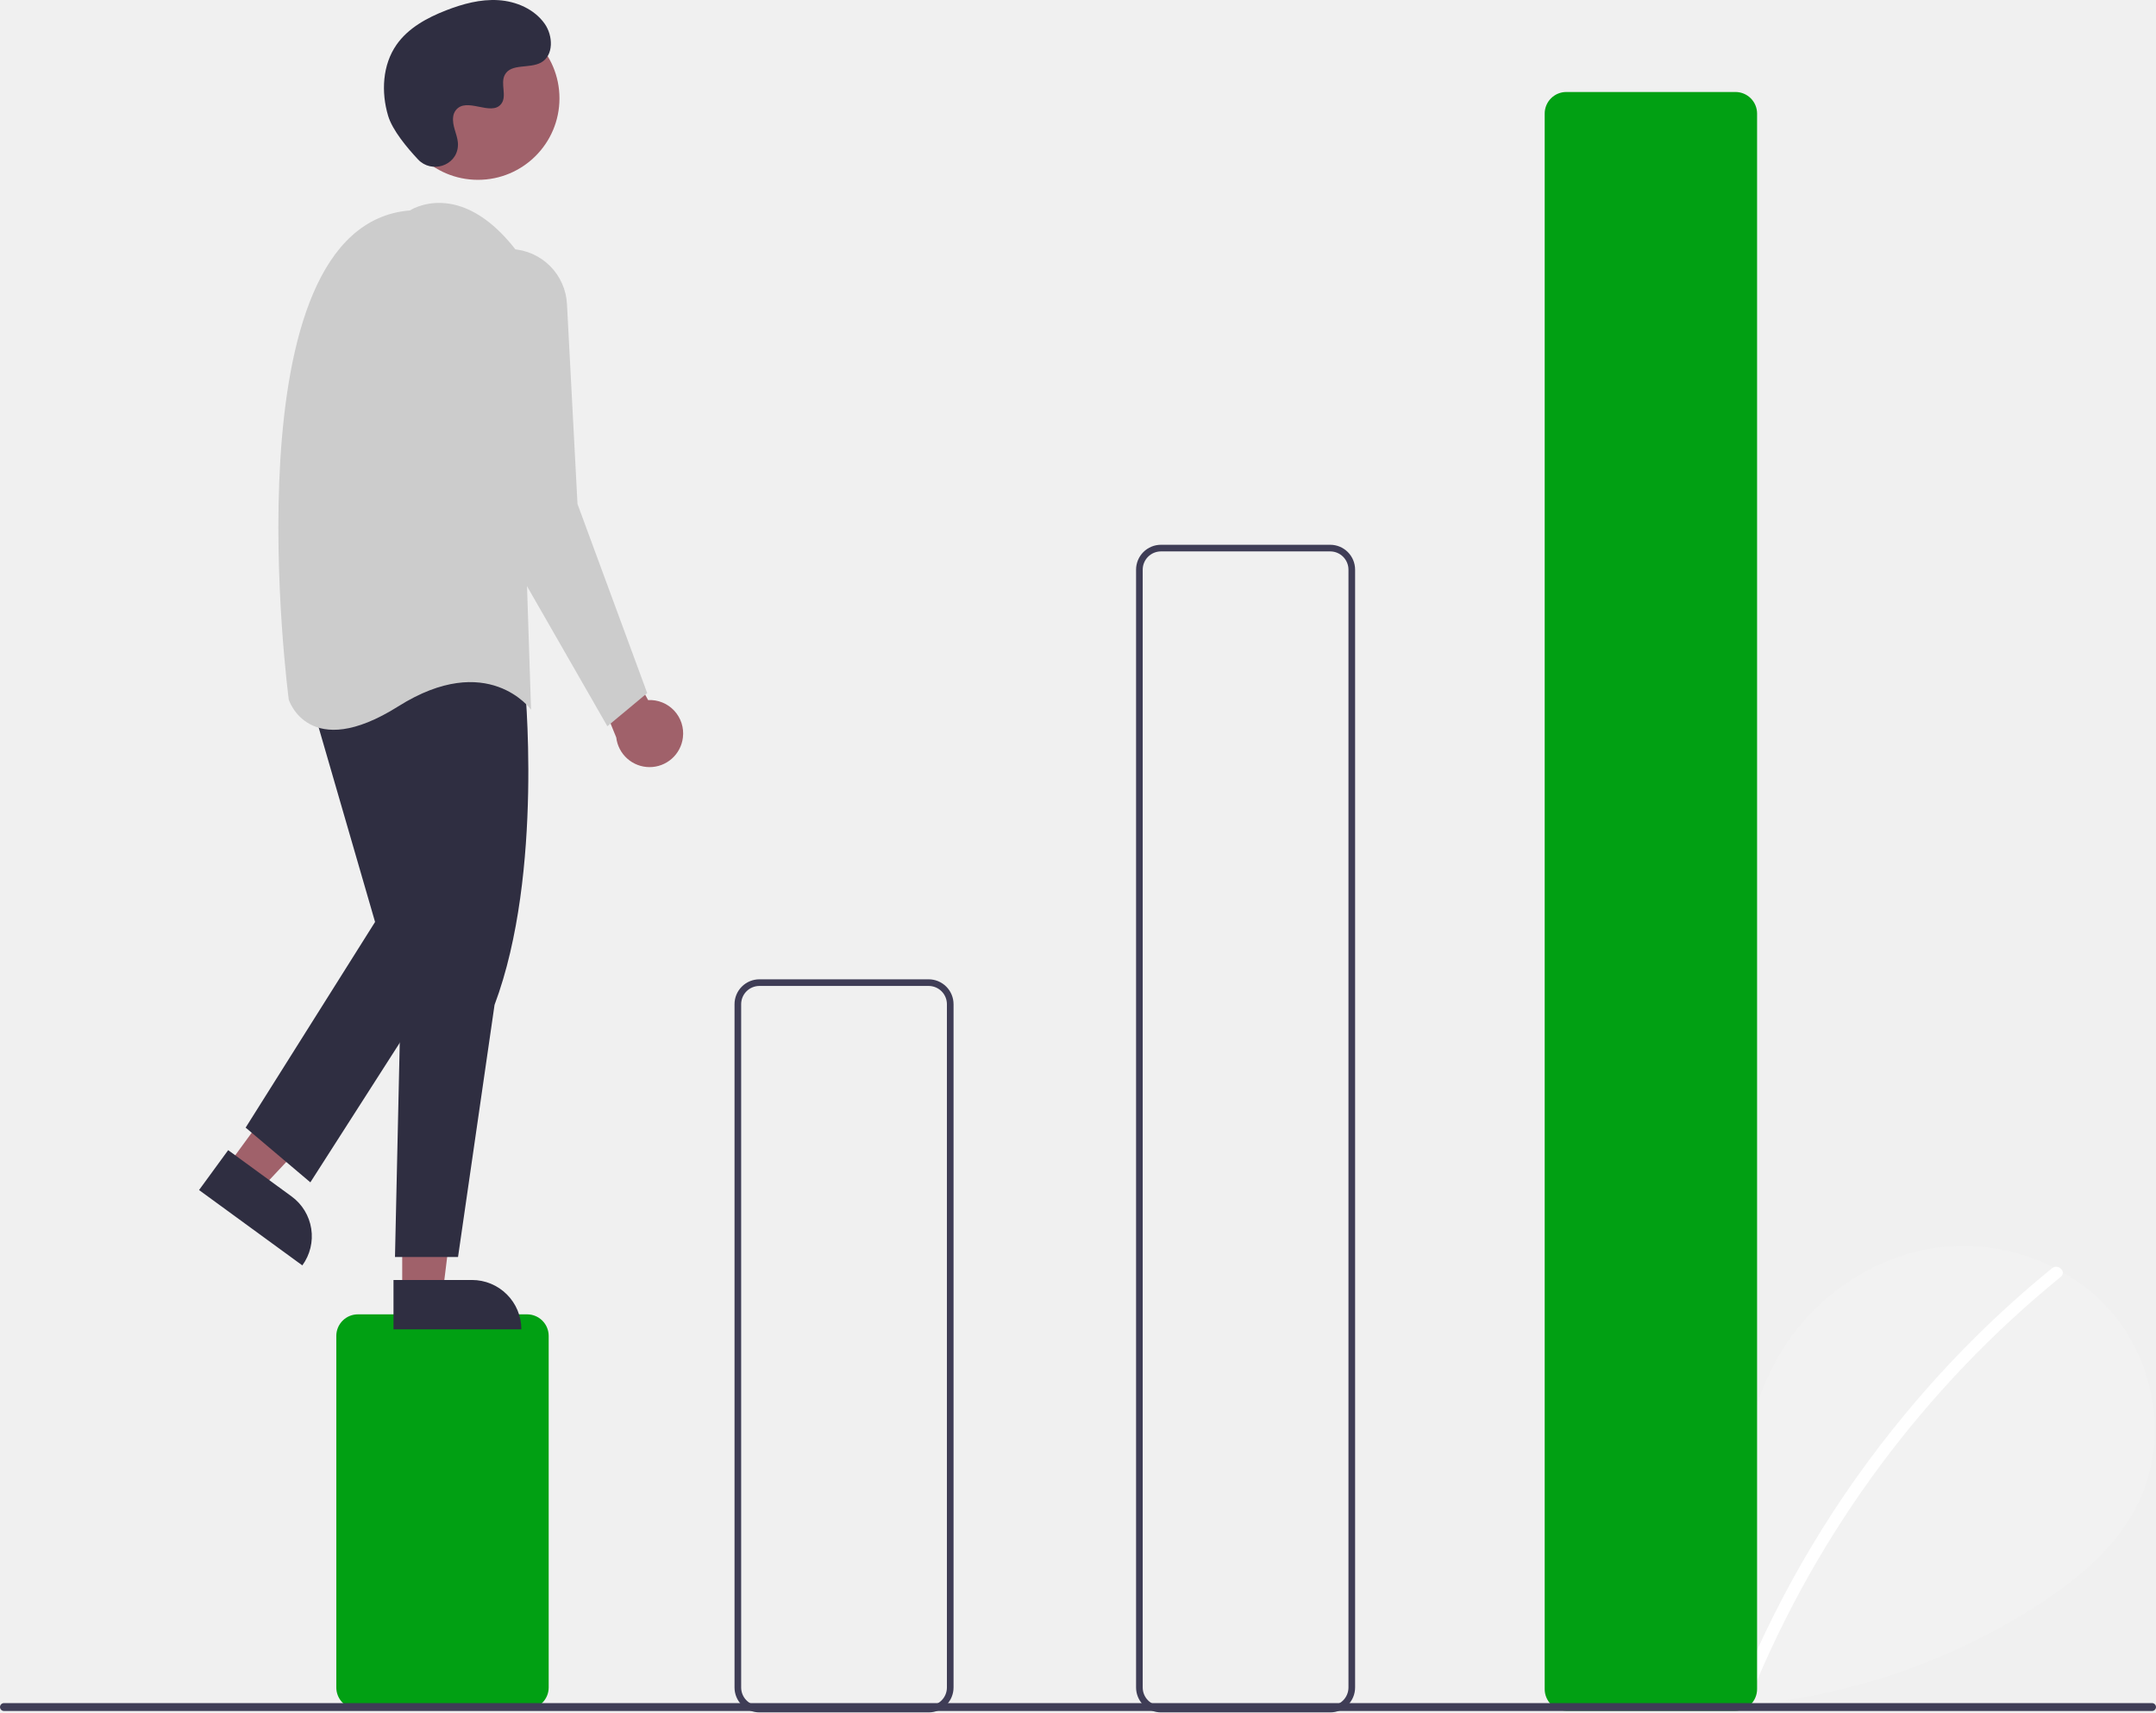
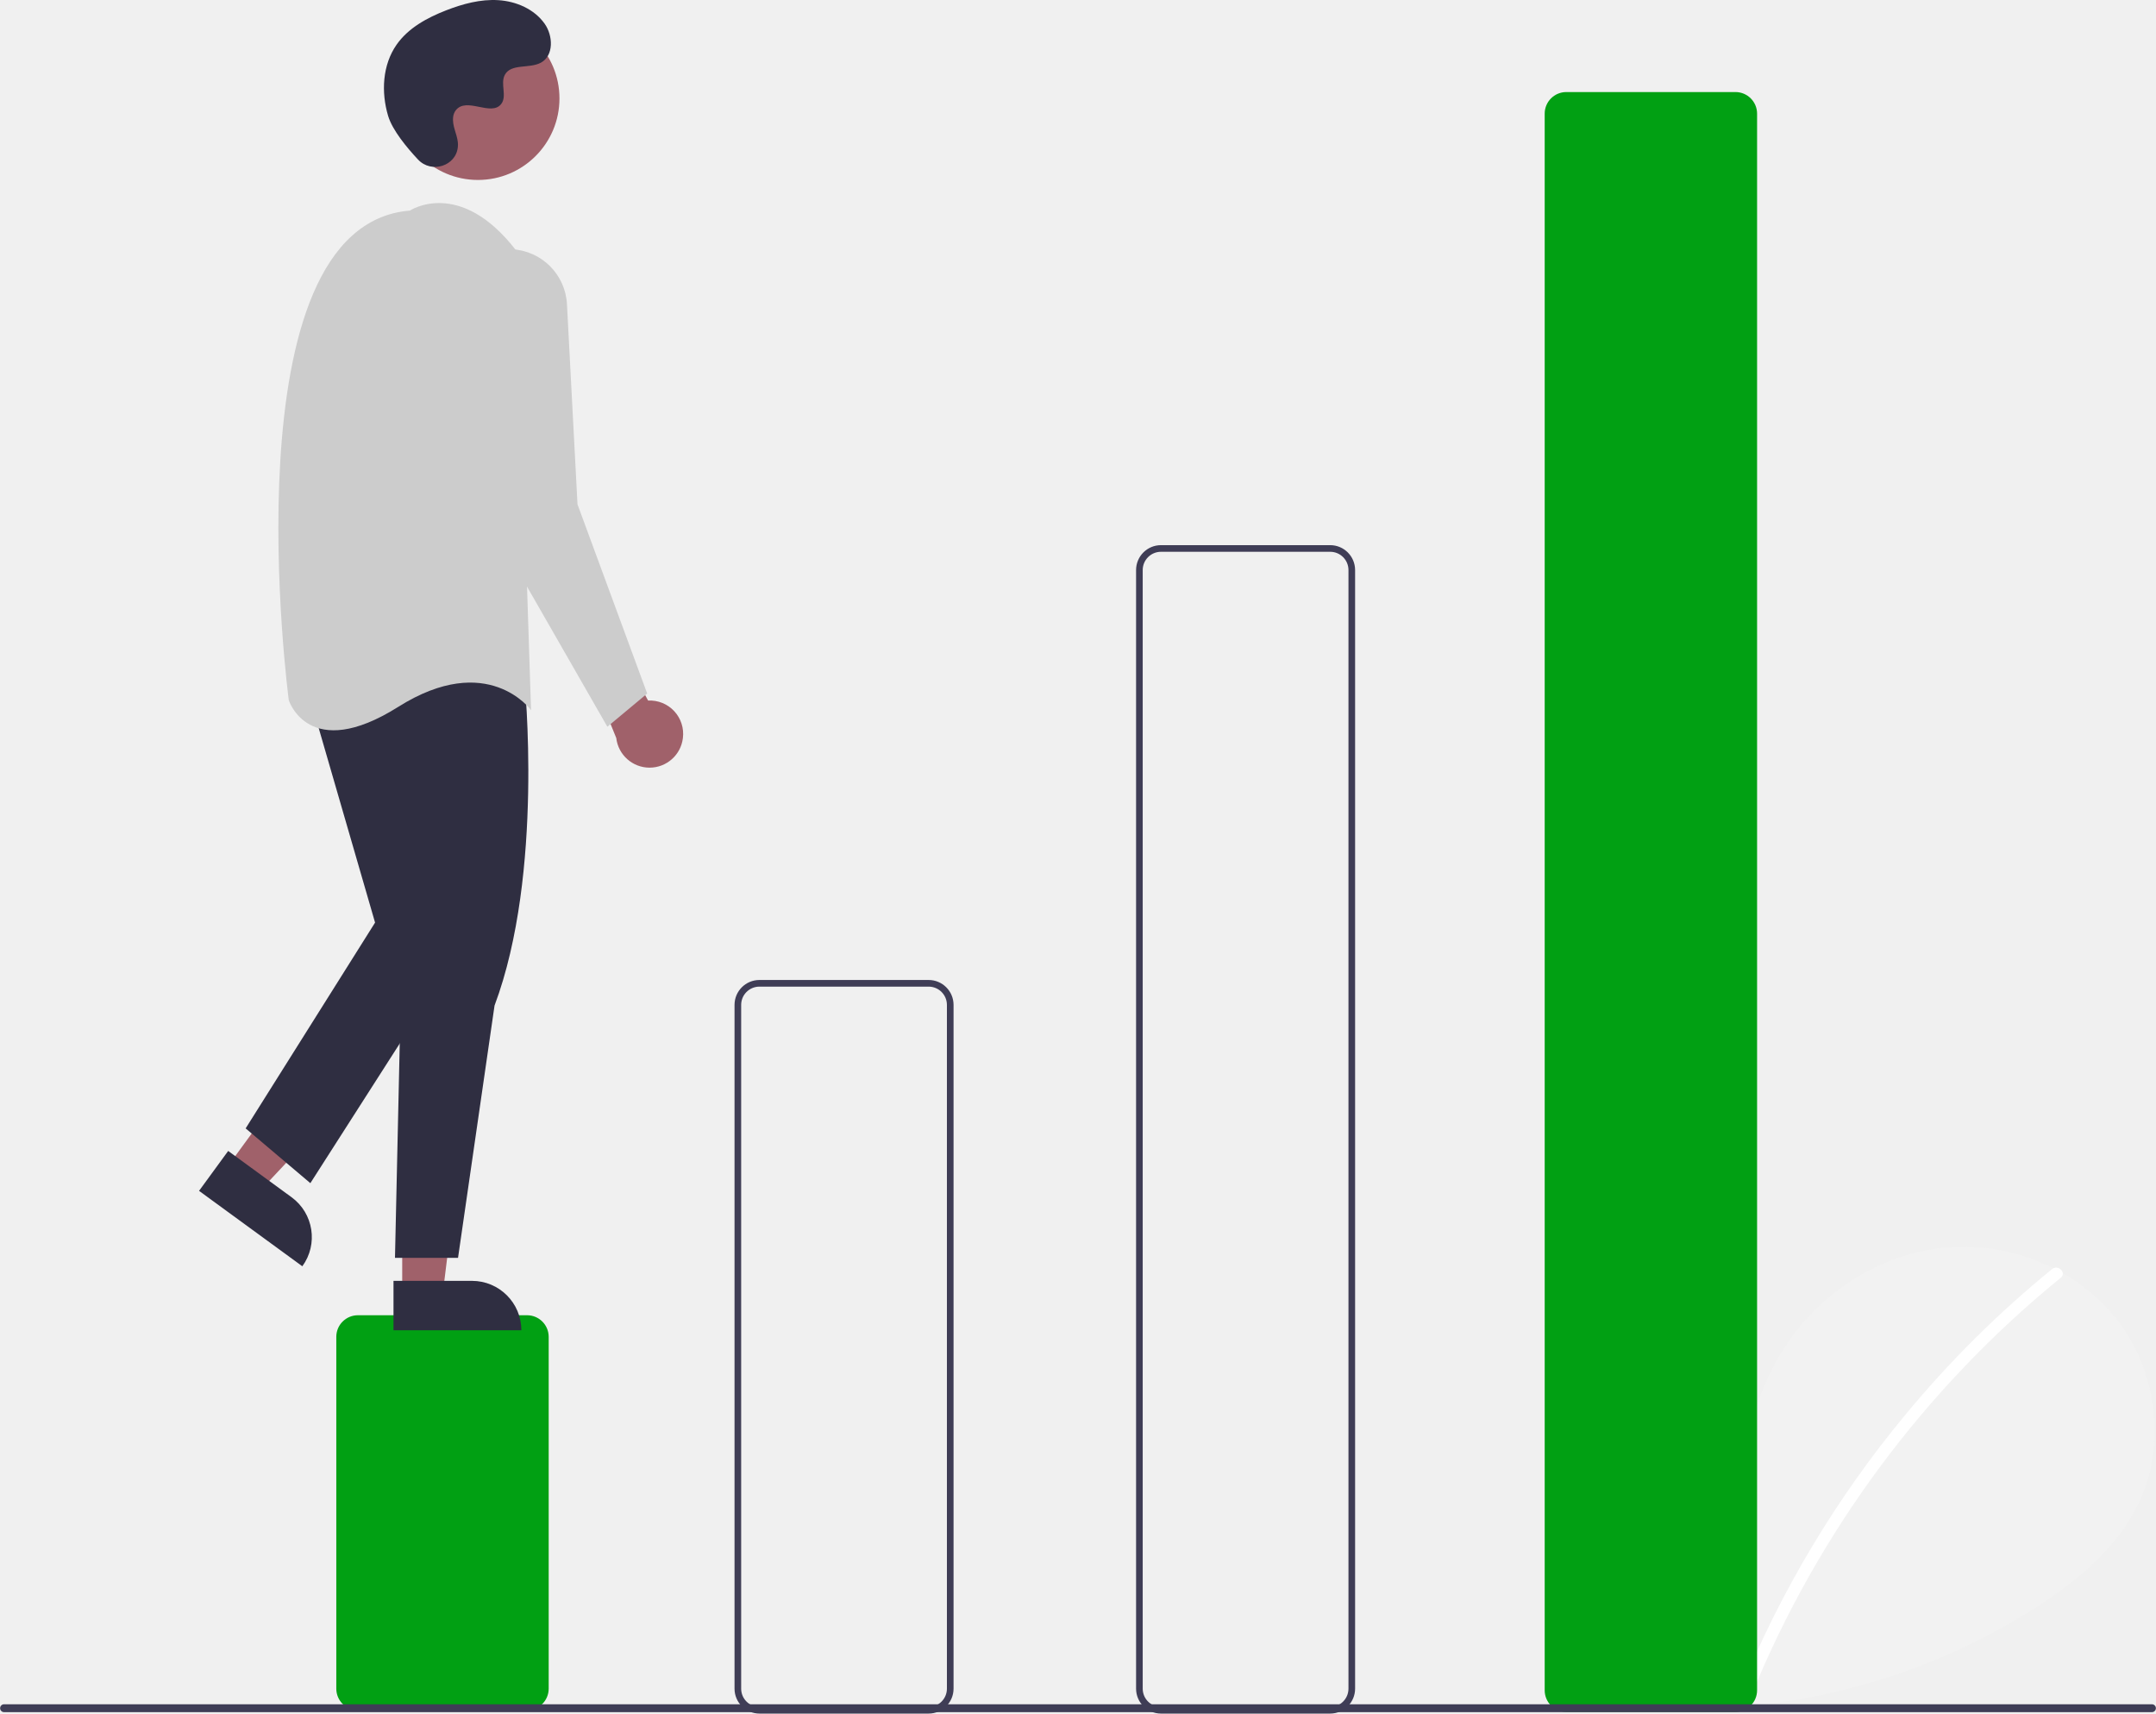
- <svg xmlns="http://www.w3.org/2000/svg" width="408" height="324" viewBox="0 0 408 324" fill="none">
-   <g clip-path="url(#clip0_62_384)">
-     <path d="M304.353 320.108C298.706 315.339 295.275 307.805 296.175 300.471C297.074 293.137 302.646 286.394 309.874 284.837C317.101 283.28 325.34 287.591 327.535 294.647C328.743 281.043 330.136 266.87 337.372 255.285C343.925 244.796 355.275 237.29 367.575 235.947C379.875 234.604 392.826 239.676 400.497 249.379C408.169 259.081 410.047 273.187 404.674 284.326C400.716 292.532 393.424 298.639 385.784 303.608C361.096 319.527 331.487 326.001 302.403 321.838" fill="#F2F2F2" />
-     <path d="M388.334 239.957C378.184 248.219 368.873 257.459 360.536 267.544C347.487 283.272 336.928 300.907 329.226 319.834C328.662 321.214 330.906 321.815 331.463 320.45C344.064 289.691 364.181 262.58 389.974 241.597C391.132 240.654 389.482 239.022 388.334 239.957Z" fill="white" />
-     <path d="M99.751 323.372H67.723C66.64 323.371 65.603 322.941 64.838 322.176C64.072 321.411 63.642 320.374 63.641 319.293V252.765C63.642 251.683 64.072 250.646 64.838 249.881C65.603 249.116 66.64 248.686 67.723 248.685H99.751C100.833 248.686 101.871 249.116 102.636 249.881C103.401 250.646 103.832 251.683 103.833 252.765V319.293C103.832 320.374 103.401 321.411 102.636 322.176C101.871 322.941 100.833 323.371 99.751 323.372Z" fill="#01A013" />
-     <path d="M175.739 324H143.711C142.462 323.999 141.265 323.502 140.382 322.62C139.499 321.737 139.002 320.541 139.001 319.293V190.002C139.002 188.754 139.499 187.557 140.382 186.675C141.265 185.793 142.462 185.296 143.711 185.295H175.739C176.988 185.296 178.185 185.793 179.068 186.675C179.951 187.557 180.448 188.754 180.449 190.002V319.293C180.448 320.541 179.951 321.737 179.068 322.62C178.185 323.502 176.988 323.999 175.739 324ZM143.711 186.55C142.795 186.551 141.917 186.915 141.27 187.562C140.622 188.209 140.258 189.087 140.257 190.002V319.293C140.258 320.208 140.622 321.085 141.27 321.733C141.917 322.38 142.795 322.744 143.711 322.745H175.739C176.655 322.744 177.533 322.38 178.181 321.733C178.828 321.085 179.192 320.208 179.193 319.293V190.002C179.192 189.087 178.828 188.209 178.181 187.562C177.533 186.915 176.655 186.551 175.739 186.55H143.711Z" fill="#3F3D56" />
-     <path d="M251.729 324H219.7C218.452 323.999 217.254 323.502 216.371 322.62C215.488 321.737 214.992 320.541 214.99 319.293V107.783C214.992 106.535 215.488 105.339 216.371 104.456C217.254 103.574 218.452 103.077 219.7 103.076H251.729C252.977 103.077 254.175 103.574 255.058 104.456C255.941 105.339 256.437 106.535 256.439 107.783V319.293C256.437 320.541 255.941 321.737 255.058 322.62C254.175 323.502 252.977 323.999 251.729 324ZM219.7 104.331C218.785 104.332 217.907 104.696 217.259 105.343C216.612 105.991 216.247 106.868 216.246 107.783V319.293C216.247 320.208 216.612 321.085 217.259 321.733C217.907 322.38 218.785 322.744 219.7 322.745H251.729C252.644 322.744 253.522 322.38 254.17 321.733C254.817 321.085 255.182 320.208 255.183 319.293V107.783C255.182 106.868 254.817 105.991 254.17 105.343C253.522 104.696 252.644 104.332 251.729 104.331H219.7Z" fill="#3F3D56" />
-     <path d="M328.427 323.686H296.398C295.316 323.685 294.279 323.255 293.513 322.49C292.748 321.725 292.318 320.688 292.316 319.607V21.485C292.318 20.403 292.748 19.366 293.513 18.601C294.279 17.837 295.316 17.406 296.398 17.405H328.427C329.509 17.406 330.547 17.837 331.312 18.601C332.077 19.366 332.508 20.403 332.509 21.485V319.607C332.508 320.688 332.077 321.725 331.312 322.49C330.547 323.255 329.509 323.685 328.427 323.686Z" fill="#01A013" />
-     <path d="M129.23 139.558C129.346 138.642 129.26 137.713 128.978 136.834C128.696 135.956 128.224 135.15 127.597 134.473C126.969 133.796 126.201 133.265 125.346 132.918C124.491 132.57 123.57 132.414 122.648 132.46L111.484 111.994L108.972 120.781L116.62 139.538C116.801 141.08 117.542 142.503 118.702 143.537C119.862 144.571 121.362 145.143 122.916 145.145C124.471 145.148 125.972 144.58 127.136 143.55C128.299 142.521 129.045 141.1 129.23 139.558V139.558Z" fill="#A0616A" />
-     <path d="M43.217 220.367L49.435 224.904L69.904 203.093L60.727 196.396L43.217 220.367Z" fill="#A0616A" />
-     <path d="M57.212 239.425L37.668 225.166L43.181 217.619L55.174 226.369C57.176 227.83 58.516 230.027 58.898 232.475C59.281 234.924 58.674 237.424 57.212 239.425L57.212 239.425Z" fill="#2F2E41" />
-     <path d="M76.115 244.383L83.814 244.382L87.476 214.703L76.113 214.704L76.115 244.383Z" fill="#A0616A" />
-     <path d="M98.663 251.527L74.466 251.528L74.465 242.184L89.314 242.184C91.793 242.184 94.171 243.168 95.924 244.92C97.678 246.672 98.663 249.049 98.663 251.527Z" fill="#2F2E41" />
-     <path d="M99.238 128.626C99.238 128.626 103.006 165.028 93.586 190.133L86.678 237.833H74.746L76.001 181.346L71.606 131.136C71.606 131.136 80.398 108.542 99.238 128.626Z" fill="#2F2E41" />
-     <path d="M58.417 131.136L70.978 174.442L46.485 213.355L58.731 223.711L86.678 180.091L78.514 126.743L58.417 131.136Z" fill="#2F2E41" />
-     <path d="M90.449 34.026C98.968 34.026 105.873 27.125 105.873 18.611C105.873 10.098 98.968 3.196 90.449 3.196C81.93 3.196 75.024 10.098 75.024 18.611C75.024 27.125 81.93 34.026 90.449 34.026Z" fill="#A0616A" />
-     <path d="M77.572 39.817C77.572 39.817 86.992 33.541 97.668 47.348L100.494 134.274C100.494 134.274 92.33 122.977 75.374 133.647C58.418 144.316 54.65 132.392 54.65 132.392C54.65 132.392 42.718 42.641 77.572 39.817Z" fill="#CCCCCC" />
-     <path d="M96.909 47.129C99.618 47.276 102.177 48.418 104.094 50.337C106.012 52.255 107.151 54.815 107.294 57.523L109.286 95.362L122.475 131.136L114.938 137.413L90.446 94.734L85.432 59.654C85.202 58.046 85.332 56.407 85.812 54.856C86.291 53.304 87.11 51.878 88.207 50.68C89.305 49.482 90.654 48.542 92.159 47.928C93.664 47.315 95.286 47.041 96.909 47.129Z" fill="#CCCCCC" />
-     <path d="M79.115 30.174C81.637 32.858 86.32 31.417 86.648 27.75C86.674 27.465 86.672 27.179 86.643 26.894C86.473 25.27 85.534 23.795 85.759 22.08C85.81 21.653 85.969 21.246 86.221 20.898C88.231 18.209 92.948 22.101 94.844 19.666C96.007 18.174 94.64 15.823 95.532 14.155C96.71 11.953 100.198 13.039 102.386 11.834C104.82 10.492 104.674 6.76 103.072 4.489C101.118 1.721 97.692 0.244 94.309 0.031C90.926 -0.182 87.566 0.732 84.407 1.962C80.819 3.36 77.26 5.292 75.051 8.445C72.366 12.28 72.107 17.437 73.45 21.921C74.267 24.649 77.056 27.982 79.115 30.174Z" fill="#2F2E41" />
-     <path d="M407.252 323.734H0.748C0.55 323.733 0.36 323.654 0.22 323.514C0.08 323.374 0.002 323.184 0.002 322.986C0.002 322.788 0.08 322.599 0.22 322.459C0.36 322.319 0.55 322.24 0.748 322.239H407.252C407.45 322.24 407.64 322.319 407.779 322.459C407.919 322.599 407.998 322.788 407.998 322.986C407.998 323.184 407.919 323.374 407.779 323.514C407.64 323.654 407.45 323.733 407.252 323.734Z" fill="#3F3D56" />
-   </g>
-   <defs>
-     <clipPath id="clip0_62_384">
-       <rect width="408" height="324" fill="white" />
-     </clipPath>
-   </defs>
+ <svg xmlns="http://www.w3.org/2000/svg" data-name="Layer 1" width="649.675" height="516.232" viewBox="0 0 649.675 516.232">
+   <path d="M759.796,701.915c-8.993-7.599-14.455-19.602-13.022-31.288s10.305-22.428,21.813-24.91,24.628,4.388,28.123,15.63c1.924-21.674,4.141-44.257,15.664-62.715,10.434-16.713,28.507-28.672,48.093-30.811s40.208,5.941,52.424,21.4,15.206,37.934,6.651,55.682c-6.302,13.075-17.914,22.805-30.079,30.721a194.129,194.129,0,0,1-132.772,29.046" transform="translate(-275.1623 -191.8842)" fill="#f2f2f2" />
+   <path d="M893.522,574.209a317.624,317.624,0,0,0-44.264,43.954,318.551,318.551,0,0,0-49.856,83.314c-.898,2.2,2.675,3.158,3.562.982a316.758,316.758,0,0,1,93.17-125.638c1.844-1.502-.783-4.102-2.612-2.612Z" transform="translate(-275.1623 -191.8842)" fill="#fff" />
+   <path d="M434,707.116H383a6.507,6.507,0,0,1-6.5-6.5v-106a6.507,6.507,0,0,1,6.5-6.5h51a6.507,6.507,0,0,1,6.5,6.5v106A6.507,6.507,0,0,1,434,707.116Z" transform="translate(-275.1623 -191.8842)" fill="#01a013" />
+   <path d="M555,708.116h-51a7.508,7.508,0,0,1-7.5-7.5v-206a7.508,7.508,0,0,1,7.5-7.5h51a7.508,7.508,0,0,1,7.5,7.5v206A7.508,7.508,0,0,1,555,708.116Zm-51-219a5.506,5.506,0,0,0-5.5,5.5v206a5.506,5.506,0,0,0,5.5,5.5h51a5.506,5.506,0,0,0,5.5-5.5v-206a5.506,5.506,0,0,0-5.5-5.5Z" transform="translate(-275.1623 -191.8842)" fill="#3f3d56" />
+   <path d="M676,708.116h-51a7.508,7.508,0,0,1-7.5-7.5v-337a7.508,7.508,0,0,1,7.5-7.5h51a7.508,7.508,0,0,1,7.5,7.5v337A7.508,7.508,0,0,1,676,708.116Zm-51-350a5.506,5.506,0,0,0-5.5,5.5v337a5.506,5.506,0,0,0,5.5,5.5h51a5.506,5.506,0,0,0,5.5-5.5v-337a5.506,5.506,0,0,0-5.5-5.5Z" transform="translate(-275.1623 -191.8842)" fill="#3f3d56" />
+   <path d="M798.129,707.616h-51a6.508,6.508,0,0,1-6.5-6.5v-475a6.508,6.508,0,0,1,6.5-6.5h51a6.508,6.508,0,0,1,6.5,6.5v475A6.508,6.508,0,0,1,798.129,707.616Z" transform="translate(-275.1623 -191.8842)" fill="#01a013" />
+   <path d="M480.942,414.242a10.056,10.056,0,0,0-10.482-11.309L452.683,370.325l-4,14,12.179,29.886a10.11,10.11,0,0,0,20.08.032Z" transform="translate(-275.1623 -191.8842)" fill="#a0616a" />
+   <polygon points="68.816 351.113 78.717 358.342 111.312 323.589 96.698 312.92 68.816 351.113" fill="#a0616a" />
+   <path d="M335.827,548.547H374.358a0,0,0,0,1,0,0v14.887a0,0,0,0,1,0,0H350.714a14.887,14.887,0,0,1-14.887-14.887v0A0,0,0,0,1,335.827,548.547Z" transform="translate(38.89227 1022.537) rotate(-143.8685)" fill="#2f2e41" />
+   <polygon points="121.201 389.377 133.461 389.376 139.293 342.088 121.199 342.089 121.201 389.377" fill="#a0616a" />
+   <path d="M393.737,577.758h38.531a0,0,0,0,1,0,0v14.887a0,0,0,0,1,0,0H408.624a14.887,14.887,0,0,1-14.887-14.887v0A0,0,0,0,1,393.737,577.758Z" transform="translate(550.8686 978.499) rotate(179.9974)" fill="#2f2e41" />
+   <path d="M433.183,396.825s6,58-9,98l-11,76h-19l2-90-7-80S403.183,364.825,433.183,396.825Z" transform="translate(-275.1623 -191.8842)" fill="#2f2e41" />
+   <polygon points="93.021 208.94 113.021 277.94 74.021 339.94 93.521 356.44 138.021 286.94 125.021 201.94 93.021 208.94" fill="#2f2e41" />
+   <circle cx="144.025" cy="29.653" r="24.561" fill="#a0616a" />
+   <path d="M398.683,255.325s15-10,32,12l4.5,138.5s-13-18-40-1-33-2-33-2S343.183,259.825,398.683,255.325Z" transform="translate(-275.1623 -191.8842)" fill="#ccc" />
+   <path d="M429.473,266.976h0a17.506,17.506,0,0,1,16.537,16.56l3.173,60.289,21,57-12,10-39-68-7.985-55.893A17.506,17.506,0,0,1,429.473,266.976Z" transform="translate(-275.1623 -191.8842)" fill="#ccc" />
+   <path d="M401.14,239.961c4.015,4.277,11.472,1.981,11.995-3.862a7.059,7.059,0,0,0-.009-1.363c-.27-2.588-1.765-4.938-1.407-7.671a4.023,4.023,0,0,1,.736-1.883c3.2-4.285,10.711,1.916,13.73-1.962,1.852-2.378-.325-6.123,1.096-8.781,1.875-3.508,7.43-1.778,10.914-3.699,3.876-2.138,3.644-8.084,1.093-11.701-3.111-4.411-8.567-6.765-13.954-7.104s-10.737,1.117-15.767,3.077c-5.715,2.227-11.381,5.305-14.898,10.33-4.277,6.111-4.688,14.326-2.549,21.471C393.421,231.158,397.861,236.468,401.14,239.961Z" transform="translate(-275.1623 -191.8842)" fill="#2f2e41" />
+   <path d="M923.647,707.691H276.353a1.191,1.191,0,0,1,0-2.381H923.647a1.191,1.191,0,0,1,0,2.381Z" transform="translate(-275.1623 -191.8842)" fill="#3f3d56" />
</svg>
